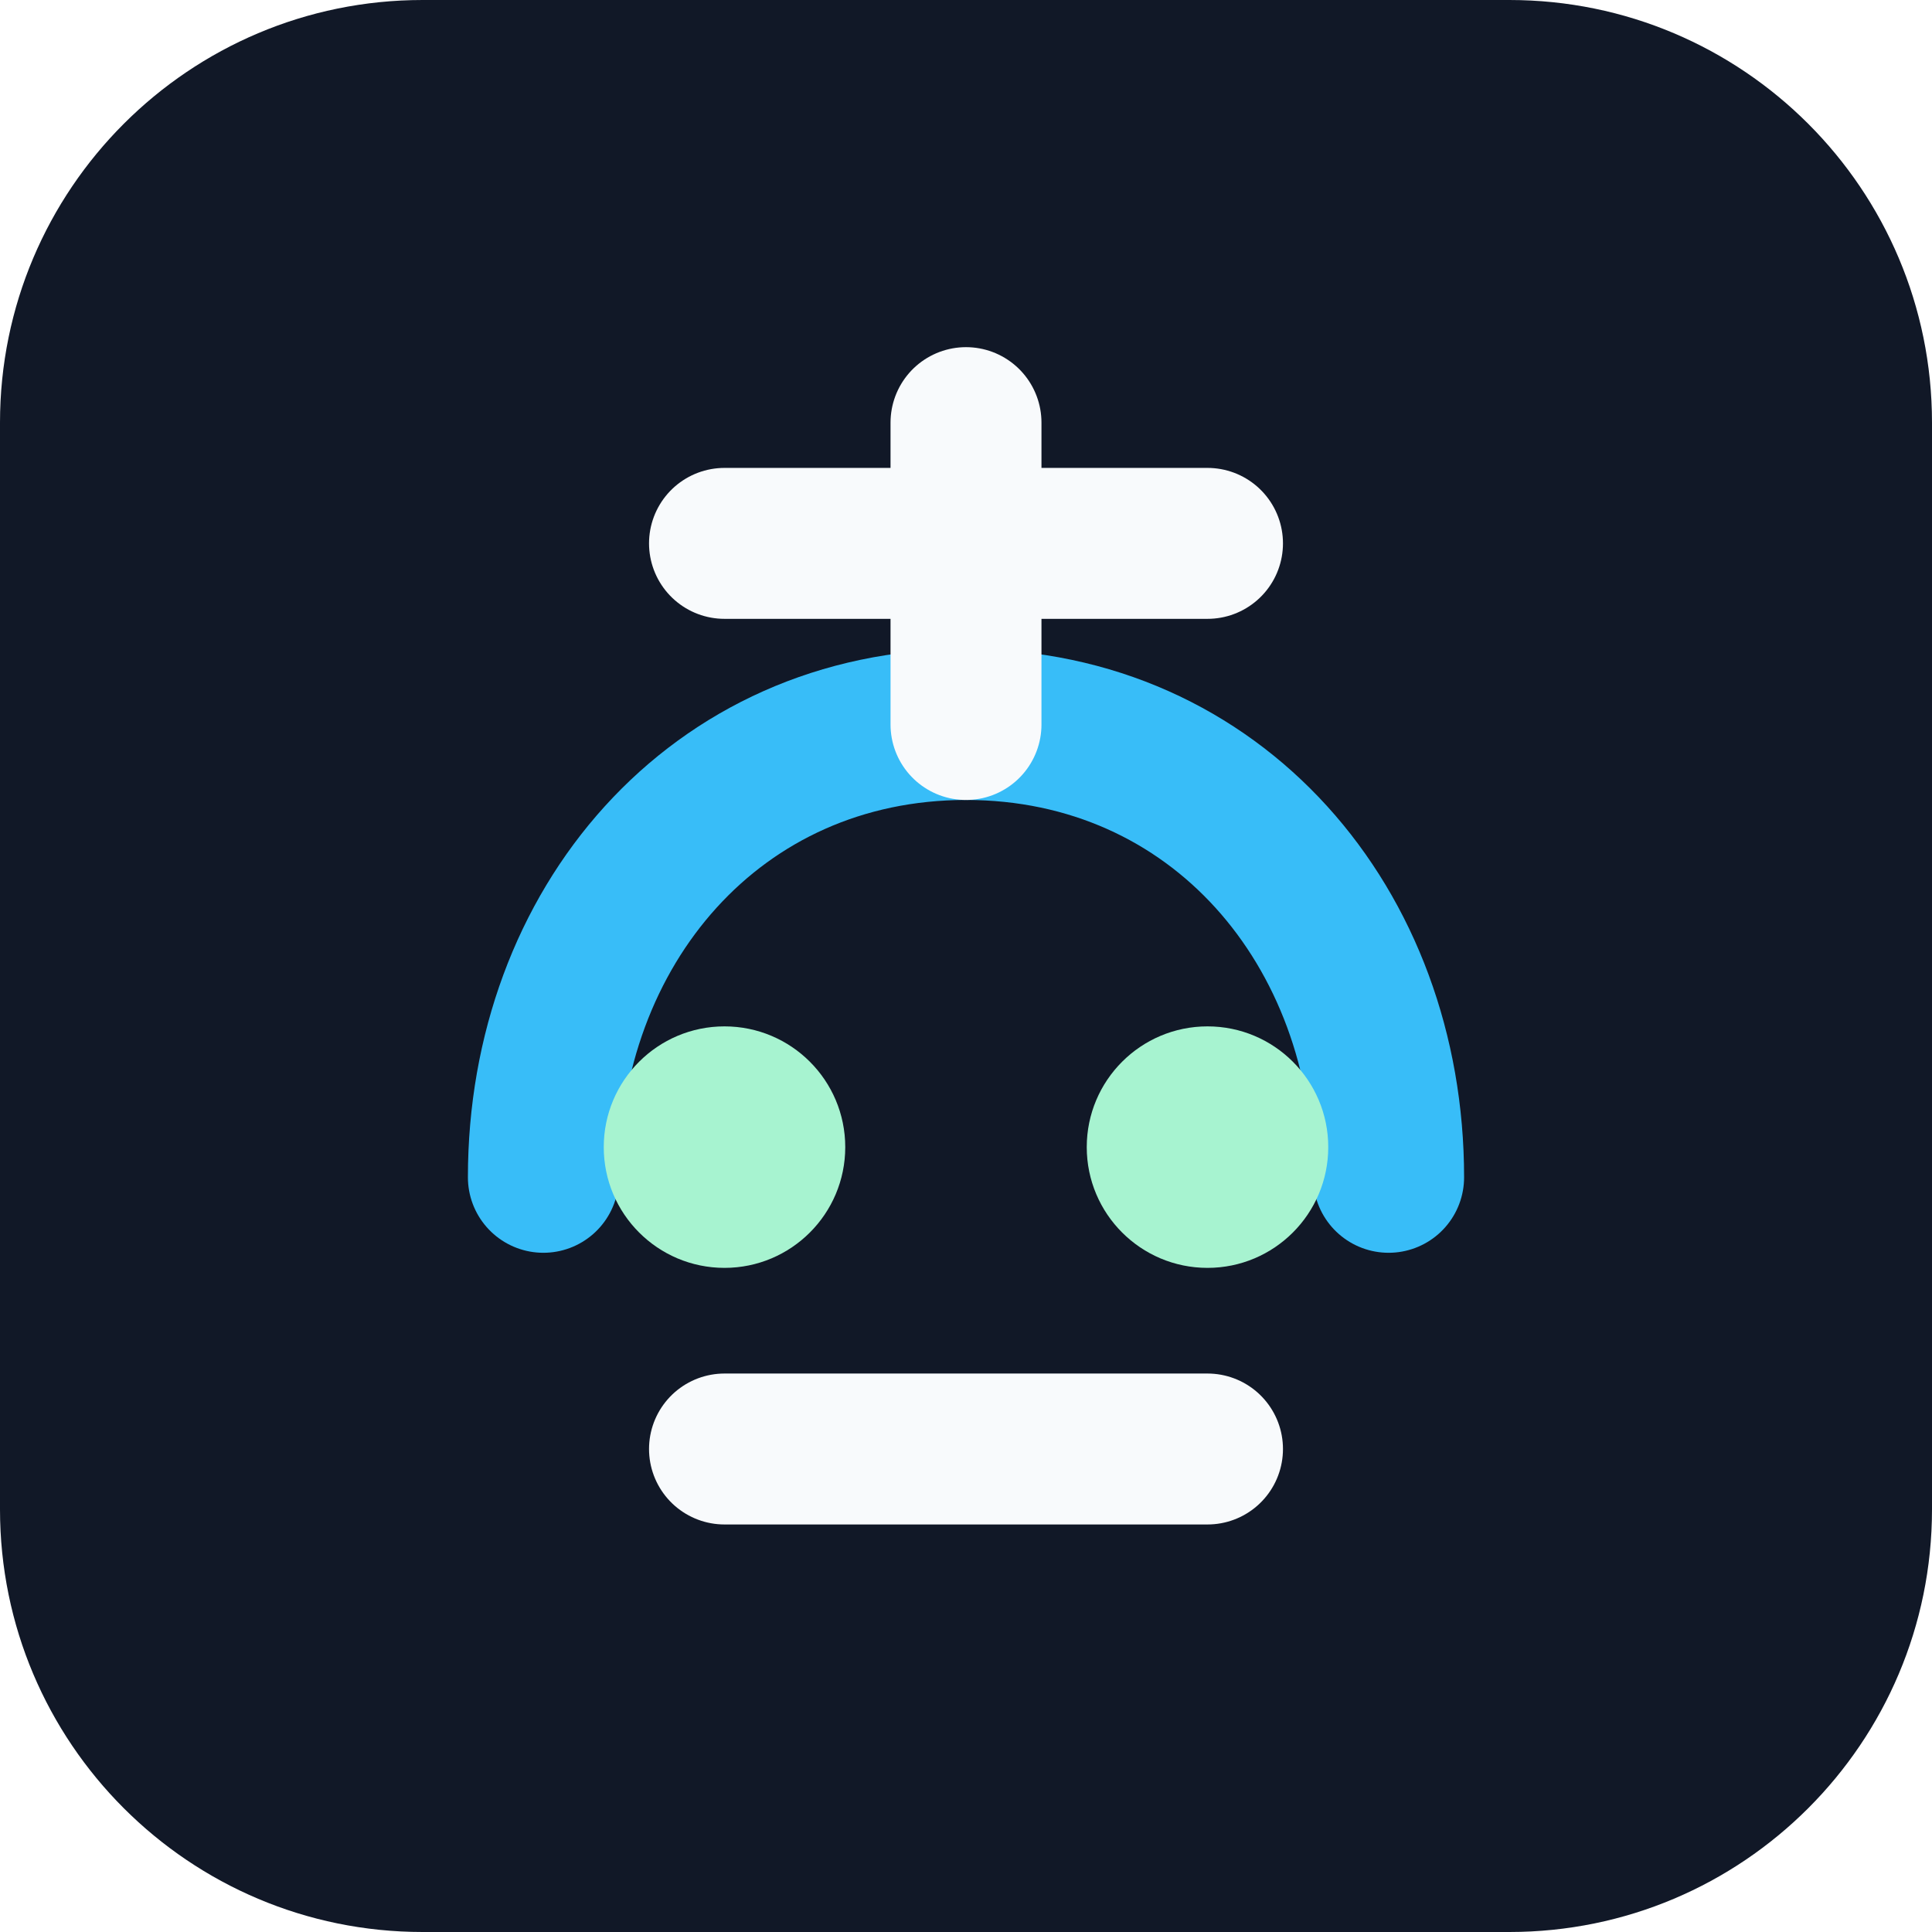
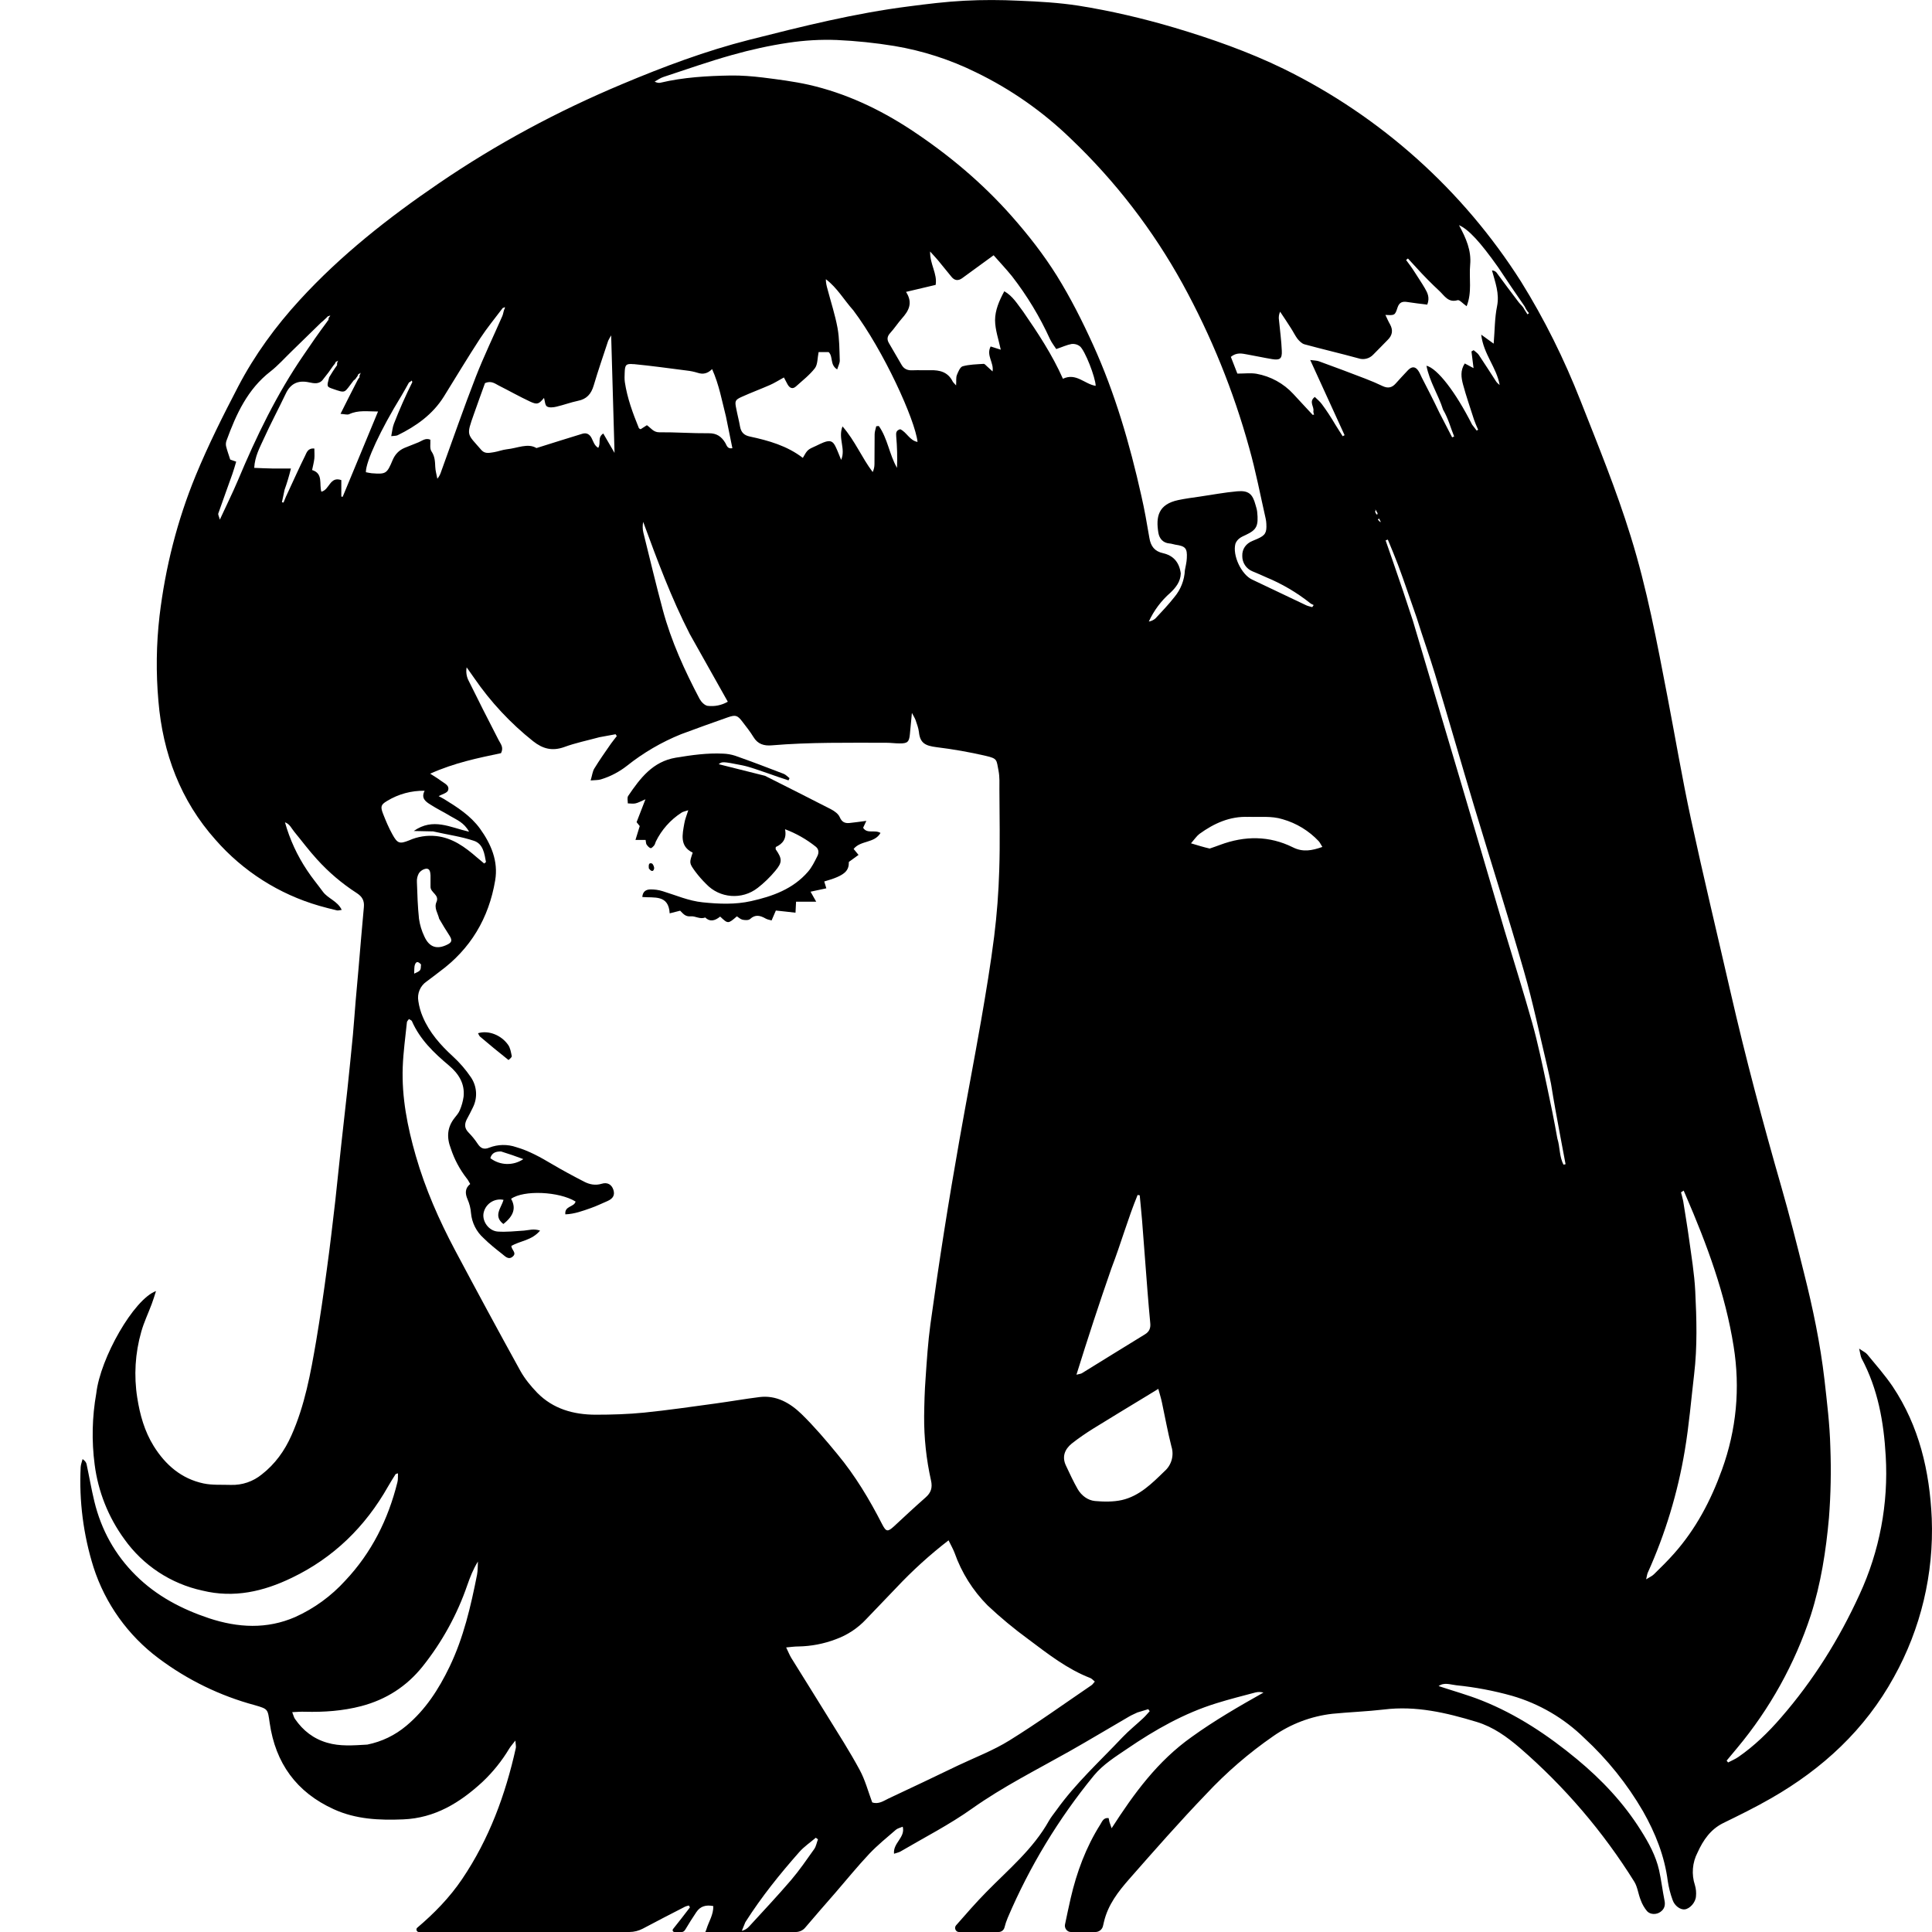
- <svg xmlns="http://www.w3.org/2000/svg" viewBox="0 0 64 64" role="img" aria-label="HermesAgent">
-   <rect width="64" height="64" rx="14" fill="#111827" />
-   <path d="M18 39c0-8.3 5.7-15 14-15s14 6.7 14 15" fill="none" stroke="#38bdf8" stroke-width="5" stroke-linecap="round" />
-   <circle cx="24" cy="38" r="4" fill="#a7f3d0" />
-   <circle cx="40" cy="38" r="4" fill="#a7f3d0" />
-   <path d="M24 48h16M32 14v10M24 18h16" fill="none" stroke="#f8fafc" stroke-width="5" stroke-linecap="round" />
+ <svg xmlns="http://www.w3.org/2000/svg" fill="currentColor" fill-rule="evenodd" height="1em" style="flex:none;line-height:1" viewBox="0 0 24 24" width="1em">
+   <path d="M5.938 12.835c.127-.039.285.02.373.143.028.038.036.092.046.14.003.014-.02.033-.04.05-.124-.098-.24-.194-.354-.291-.011-.01-.016-.027-.025-.042zM8.396 9.412c.195-.032.39-.06.588-.05a.54.54 0 01.148.026c.202.071.402.147.601.224.028.01.05.036.075.055l-.013.027a9.203 9.203 0 01-.26-.089c-.115-.038-.213-.077-.315-.098-.25-.05-.25-.046-.292-.014l.574.144c.275.139.55.276.823.417.042.022.09.057.107.098.026.06.063.076.117.072.066-.006.132-.017.213-.027l-.04.086c.051.08.142.02.216.064-.074.13-.247.09-.334.199l.061.074-.12.087c0 .106-.038.168-.306.243l.026.085-.196.042.07.124h-.25l-.007.137c-.081-.01-.161-.018-.244-.027l-.053.123c-.027-.008-.052-.011-.073-.023-.067-.038-.128-.056-.195.006-.019.017-.063.014-.093.008-.026-.006-.05-.029-.07-.042-.11.095-.11.095-.208.003-.057.046-.12.074-.186.011-.063.027-.123-.02-.178-.014-.07.007-.097-.035-.133-.07l-.13.033c-.013-.236-.194-.19-.34-.203.005-.072.05-.092.095-.094a.474.474 0 01.159.022c.164.05.32.12.496.138.203.021.405.029.601-.015.265-.059.52-.149.707-.365.049-.056.083-.127.117-.195.019-.038.02-.084-.02-.116a1.397 1.397 0 00-.382-.217c.024.12-.031.182-.115.221 0 .014-.004.025 0 .03.08.115.084.16-.007.267a1.39 1.39 0 01-.218.211.477.477 0 01-.641-.05 1.36 1.36 0 01-.133-.152c-.078-.107-.076-.108-.033-.236-.165-.08-.128-.226-.104-.364.008-.05.028-.096.049-.163-.04.014-.067.017-.087.032a.897.897 0 00-.316.357c-.007.016-.01.034-.02.047-.012.015-.034.038-.045.035-.02-.006-.037-.027-.05-.045-.008-.012-.007-.032-.012-.057h-.126l.053-.172a14.82 14.82 0 00-.039-.049l.11-.284c-.06.026-.091.044-.124.051-.03.007-.064 0-.095 0 0-.031-.01-.07.004-.092.149-.22.305-.428.593-.476z" />
+   <path d="M8.06 10.788c-.003-.038-.004-.075.037-.062.016.006.034.048.028.067-.01.04-.038.032-.064-.005z" />
+   <path clip-rule="evenodd" d="M11.981.009c.226-.012.453-.011.679 0 .247.01.495.024.74.062.401.064.798.157 1.19.273.463.138.92.299 1.356.511a7.31 7.31 0 012.948 2.642c.292.469.536.963.739 1.479.219.556.446 1.11.623 1.683.204.654.329 1.326.458 1.997.097.504.182 1.01.29 1.511.156.722.329 1.44.494 2.16.186.812.4 1.615.63 2.415.102.355.193.713.282 1.072.11.436.202.876.254 1.323.031.278.066.557.073.837a7.56 7.56 0 01-.017.88c-.037.413-.1.818-.226 1.212a5.017 5.017 0 01-.915 1.649l-.13.156.018.023c.043-.023.088-.041.127-.068.2-.138.373-.307.531-.49.4-.46.721-.973.975-1.529a3.59 3.59 0 00.325-1.72c-.024-.424-.097-.834-.3-1.213-.013-.027-.015-.06-.03-.121.05.035.082.048.101.072.107.13.22.258.315.398.33.494.46 1.052.486 1.64a3.75 3.75 0 01-.47 1.97c-.36.655-.887 1.14-1.526 1.506-.193.111-.394.21-.595.308-.157.078-.248.211-.318.365a.522.522 0 00-.033.406.359.359 0 01.013.139c-.005.077-.077.155-.14.162-.054.006-.125-.043-.15-.116a1.206 1.206 0 01-.06-.233c-.04-.314-.155-.6-.308-.87a3.906 3.906 0 00-.73-.91 2.129 2.129 0 00-.897-.524 4.093 4.093 0 00-.692-.131c-.075-.008-.15-.04-.22.01.18.06.363.11.538.18.434.173.82.43 1.18.728.308.255.58.543.794.884.098.155.186.315.227.496.027.123.042.25.067.375.013.062-.002.109-.053.144-.047.033-.122.034-.163-.01a.455.455 0 01-.08-.14c-.03-.073-.038-.159-.078-.225a7.314 7.314 0 00-1.423-1.664c-.16-.137-.329-.26-.537-.323-.376-.114-.753-.203-1.15-.154-.213.025-.427.032-.64.053a1.6 1.6 0 00-.736.278 5.14 5.14 0 00-.834.72c-.329.342-.642.699-.955 1.055-.136.155-.264.319-.314.531a5.227 5.227 0 00-.012.051.096.096 0 01-.09.076h-.31c-.046 0-.082-.048-.072-.094.023-.108.045-.216.07-.324.075-.325.19-.635.368-.917.024-.039.04-.088.104-.08l.01.049.027.077c.28-.435.571-.834.996-1.135.283-.204.584-.378.89-.55a.196.196 0 00-.098-.002c-.162.043-.325.084-.485.134-.402.124-.764.33-1.11.566-.147.1-.298.193-.414.333a7.314 7.314 0 00-1.07 1.767.845.845 0 00-.04.12.075.075 0 01-.072.056h-.494c-.04 0-.062-.051-.036-.082.123-.14.246-.282.377-.415.275-.281.58-.532.777-.884.027-.048.063-.09.095-.135.238-.333.54-.607.818-.902.082-.086.175-.16.26-.24.029-.027.053-.057.079-.085l-.018-.025-.135.041c-.034.017-.07.031-.102.05-.248.144-.494.292-.743.433-.408.23-.825.439-1.209.711-.281.2-.591.358-.889.533-.02.012-.044.015-.08.028-.015-.135.143-.201.108-.336-.033.014-.064.02-.085.038-.111.096-.227.19-.328.296-.148.157-.284.325-.425.488-.125.143-.25.286-.373.431A.153.153 0 019.89 24H8.762a.316.316 0 00.016-.042c.028-.09.085-.172.083-.28-.091-.018-.162.001-.212.077a4.45 4.45 0 00-.136.215c-.01.016-.024.03-.042.03h-.093c-.019 0-.029-.022-.017-.037.071-.088.14-.178.209-.268.001-.002-.006-.012-.012-.024-.014.004-.03.006-.045.013-.176.09-.352.181-.527.274a.363.363 0 01-.168.042H5.202c-.026 0-.039-.036-.019-.053.21-.178.402-.374.558-.605.335-.496.538-1.047.667-1.629.004-.02-.003-.043-.006-.091-.037.048-.059.072-.076.1a1.943 1.943 0 01-.334.415c-.28.258-.59.448-.983.464-.297.012-.588 0-.865-.127-.46-.21-.722-.57-.794-1.072-.025-.17-.017-.171-.182-.219A3.513 3.513 0 011.97 20.6a2.286 2.286 0 01-.808-1.13 3.569 3.569 0 01-.16-1.245c.002-.034.016-.067.024-.1.032.023.046.043.05.066.033.153.059.308.096.46.086.355.257.664.516.92.258.256.571.419.91.532.358.118.717.138 1.07-.016a1.89 1.89 0 00.621-.452c.328-.348.533-.76.648-1.223.009-.034.005-.071.007-.11-.015.006-.026.006-.03.011-.031.05-.064.1-.093.152-.284.502-.679.887-1.196 1.135-.351.17-.718.255-1.11.159a1.607 1.607 0 01-.971-.64 2.006 2.006 0 01-.368-.924 2.903 2.903 0 01.02-.886c.05-.439.466-1.17.742-1.271-.02.063-.035.112-.053.16-.043.116-.097.227-.13.345a1.901 1.901 0 00-.05.82c.033.212.09.416.204.6.147.236.346.407.62.465.11.023.225.014.338.018a.576.576 0 00.386-.131c.164-.128.282-.292.366-.481.168-.375.24-.777.309-1.179.05-.296.093-.594.133-.893.039-.281.071-.563.104-.845.026-.232.048-.464.074-.696.024-.228.052-.455.076-.683.024-.227.047-.455.069-.683.013-.14.022-.28.034-.42l.037-.417c.022-.25.041-.5.065-.748.008-.082-.02-.132-.09-.177a2.46 2.46 0 01-.492-.418c-.1-.109-.188-.228-.282-.342-.035-.042-.056-.097-.116-.118a2.084 2.084 0 00.275.597c.06.092.131.176.196.265.063.086.182.115.234.226-.028.003-.046.01-.06.006a4.74 4.74 0 01-.22-.057 2.71 2.71 0 01-1.287-.819c-.435-.487-.656-1.076-.71-1.723a5.206 5.206 0 01.014-1.06c.072-.602.22-1.186.45-1.745.155-.376.338-.741.526-1.102.205-.393.466-.75.765-1.076.512-.559 1.104-1.024 1.726-1.448.717-.49 1.478-.898 2.277-1.233C8.244.828 8.767.632 9.31.494c.655-.166 1.31-.33 1.982-.415.229-.03.458-.058.688-.07zm-1.847 22.82c-.07.06-.147.111-.207.18-.238.27-.464.549-.668.869l-.044.108a.177.177 0 00.093-.057c.174-.19.351-.378.519-.574.104-.122.195-.255.288-.386.024-.034.03-.08.046-.12l-.027-.02zm1.65-3.695a5.51 5.51 0 00-.653.593l-.37.386a.963.963 0 01-.377.25 1.372 1.372 0 01-.467.09c-.044 0-.087.006-.151.012.028.058.043.097.064.131.15.242.301.482.45.724.136.22.276.438.399.666.068.125.105.267.156.404.077.027.14-.018.202-.048.29-.135.579-.274.867-.412.213-.101.437-.186.636-.31.347-.215.68-.455 1.018-.685.015-.01.026-.028.042-.046-.023-.019-.038-.037-.056-.044-.287-.111-.527-.3-.77-.482a5.319 5.319 0 01-.506-.42 1.757 1.757 0 01-.41-.653c-.019-.049-.045-.095-.075-.156zm-5.847.264c-.06.096-.097.194-.132.293a3.38 3.38 0 01-.555 1.01c-.2.25-.455.412-.762.493-.23.06-.464.076-.7.07-.048-.002-.097.002-.158.005.016.04.021.066.035.085.1.145.23.246.4.295.157.046.316.034.498.023.181-.037.343-.115.485-.234.238-.199.402-.454.536-.732.175-.363.264-.751.342-1.144.01-.053.008-.11.011-.164zm14.945-4.586c.008.029.016.057.027.107.024.155.051.31.072.464.03.219.067.437.078.657.017.344.027.689-.014 1.033-.037.315-.063.633-.116.946a6.153 6.153 0 01-.46 1.518c-.008.018-.01.039-.02.082.047-.03.077-.042.098-.064.085-.083.17-.167.248-.255.271-.305.458-.66.596-1.043.18-.498.228-1.011.145-1.531-.103-.65-.33-1.263-.597-1.881a9.055 9.055 0 00-.024-.055l-.033.022zM5.797 8.29a.26.26 0 00.018.153c.124.251.25.501.379.75.025.049.066.09.03.163-.284.06-.578.119-.88.255.059.038.097.06.132.087.042.032.112.058.09.12-.01.033-.075.048-.117.072.017.01.043.021.067.036.166.102.33.207.447.368.138.192.229.404.188.644-.079.469-.306.85-.69 1.132-.054.04-.106.083-.161.122a.243.243 0 00-.103.245.77.77 0 00.055.195c.083.196.22.35.375.492.083.076.159.164.222.257a.37.37 0 01.025.377c-.023.05-.05.099-.076.148-.03.06-.028.111.022.162.041.042.08.089.112.138.038.058.078.079.147.05a.486.486 0 01.333-.006c.16.046.302.126.444.21.13.077.264.149.4.219.067.035.14.05.219.026.071-.022.124.01.145.076.02.064-.003.108-.074.139-.07.03-.137.063-.209.088-.1.035-.201.073-.314.077-.013-.107.11-.088.127-.159-.206-.126-.643-.145-.801-.034.063.112.035.21-.096.313-.13-.1-.025-.202.002-.3a.209.209 0 00-.249.17c-.015.101.067.216.178.224.108.007.218-.005.326-.012.06-.005.12-.027.199 0-.103.123-.248.127-.357.19.002.05.07.086.019.131-.053.048-.095-.001-.132-.03-.08-.063-.16-.126-.231-.197a.474.474 0 01-.157-.311.52.52 0 00-.043-.172c-.032-.074-.032-.137.033-.19-.018-.03-.028-.053-.045-.072a1.222 1.222 0 01-.196-.369c-.053-.137-.046-.264.048-.381.024-.03.05-.06.064-.095a.664.664 0 00.047-.168c.017-.165-.064-.287-.182-.387-.186-.156-.36-.322-.46-.551-.005-.011-.024-.017-.037-.026-.011.017-.024.027-.025.038-.019.185-.045.37-.052.557-.014.377.058.743.162 1.104.118.41.289.798.488 1.173.267.502.537 1.002.812 1.5.055.098.13.189.208.27.198.202.452.272.724.273.202 0 .404-.006.605-.026.295-.03.59-.073.884-.113.183-.025.365-.057.548-.08.21-.026.38.073.522.21.16.156.305.327.447.5.22.265.397.56.554.867.05.098.07.1.147.03.13-.121.26-.242.394-.36.067-.059.088-.12.067-.213a3.535 3.535 0 01-.085-.796c.002-.157.006-.314.018-.471.015-.224.03-.45.06-.672a59.114 59.114 0 01.362-2.298c.087-.493.182-.984.268-1.477.06-.347.118-.694.162-1.043.034-.273.055-.55.063-.825.011-.332.003-.665.002-.998 0-.077.004-.155-.01-.23-.028-.142-.01-.155-.162-.19a5.826 5.826 0 00-.607-.107c-.146-.018-.207-.053-.221-.19-.006-.049-.025-.098-.041-.146-.009-.025-.024-.048-.046-.09l-.025.264c-.009.096-.029.116-.127.115-.055 0-.11-.008-.164-.008-.476 0-.952-.008-1.426.032-.095.008-.173-.015-.226-.103-.04-.066-.088-.126-.134-.186-.063-.084-.086-.093-.182-.06-.195.068-.388.138-.582.21a2.71 2.71 0 00-.675.394.986.986 0 01-.323.168c-.033.01-.07.008-.127.013.02-.066.024-.114.047-.15.064-.105.135-.205.205-.306.023-.033.049-.063.073-.095l-.015-.023-.201.037c-.146.04-.296.07-.437.122-.148.053-.266.023-.386-.072a3.623 3.623 0 01-.733-.786l-.093-.132zm8.592 8.963l-.147.09c-.22.134-.44.266-.659.402-.093.058-.184.12-.27.188-.085.07-.124.161-.072.272.047.1.093.2.147.294.047.08.124.138.213.147.11.01.228.012.336-.012.217-.05.372-.205.528-.357a.291.291 0 00.087-.308c-.046-.18-.079-.365-.118-.547-.011-.052-.027-.103-.045-.169zm-.257-2.409c-.12.291-.205.597-.325.91-.151.433-.294.87-.435 1.323.036-.01.054-.01.067-.018.261-.16.522-.324.785-.484.054-.033.071-.078.065-.138-.012-.13-.024-.262-.034-.393l-.068-.886c-.008-.103-.02-.206-.029-.31-.009 0-.017-.002-.026-.004zm3.081-8.13l.099.285c.08.231.159.463.24.714l.58 1.952c.187.63.372 1.262.558 1.893.114.382.235.762.343 1.146.072.257.126.519.186.799.044.206.087.413.127.64.034.106.023.226.077.325l.025-.006-.068-.362c-.038-.206-.077-.412-.113-.638-.015-.07-.029-.141-.046-.211-.095-.396-.177-.796-.29-1.187-.196-.685-.413-1.364-.618-2.046-.165-.549-.322-1.1-.488-1.648-.069-.227-.15-.45-.226-.695l-.117-.336c-.037-.107-.075-.216-.115-.322-.04-.106-.084-.21-.127-.314a7.558 7.558 0 01-.027.01zM6.225 14.304c-.063-.001-.115.014-.134.083a.35.35 0 00.41.012 4.533 4.533 0 00-.276-.095zM5.23 11.98c-.026-.027-.057-.048-.075.002-.012.032-.007.07-.01.113.082-.037.082-.037.085-.115zm.062-1.189a.135.135 0 00-.088.056.197.197 0 00-.025.11c.005.152.01.306.026.457a.751.751 0 00.066.218c.061.136.157.167.288.101.055-.027.06-.054.025-.11a4.52 4.52 0 01-.129-.211c-.015-.068-.066-.131-.033-.207.04-.09-.076-.116-.074-.19V10.874c-.003-.038-.006-.087-.056-.083zm-.017-.968a.867.867 0 00-.467.127c-.076.045-.084.07-.05.158.034.087.07.173.115.254.064.117.09.125.21.077a.657.657 0 01.336-.053c.202.022.357.136.504.264l.092.077c.007-.006.014-.013.022-.018-.019-.105-.035-.226-.149-.264-.157-.053-.324-.075-.508-.117l-.24-.005c.24-.169.452-.044.687.009-.063-.115-.153-.147-.23-.193-.082-.05-.17-.092-.25-.144-.06-.037-.12-.08-.072-.172zm10.233.325c-.23-.01-.427.08-.608.211-.034.026-.06.065-.105.117.087.026.15.046.232.065.044-.015.088-.03.13-.046.306-.114.61-.115.904.031.126.063.237.04.366-.005-.02-.031-.03-.054-.045-.071a.986.986 0 00-.448-.273c-.14-.044-.284-.024-.426-.03zM7.99 6.483a.308.308 0 00.002.133c.08.321.156.643.242.962.104.387.27.75.456 1.103.02.037.061.08.098.087a.404.404 0 00.253-.051l-.472-.84c-.23-.448-.405-.92-.579-1.394zM10.397.497c-.2-.008-.405.004-.603.034-.236.035-.47.087-.7.152-.287.08-.569.18-.852.273-.04.013-.074.038-.11.058.028.014.05.018.07.014.287-.068.58-.085.873-.09.134-.002.269.009.402.025.19.024.382.048.57.09.456.104.874.3 1.265.556.464.306.888.66 1.257 1.078.205.232.395.475.56.739.17.274.315.561.449.856.273.601.456 1.232.6 1.876.04.173.07.348.1.524.017.104.065.167.17.19.122.028.2.105.22.251-.003.102-.06.174-.129.24a1.065 1.065 0 00-.268.358.164.164 0 00.083-.039c.08-.086.162-.172.235-.265a.56.56 0 00.13-.333c.009-.05.022-.1.024-.15.007-.124-.017-.15-.143-.168-.025-.004-.049-.014-.073-.015-.082-.007-.125-.063-.137-.131-.033-.198-.004-.355.247-.408.086-.018.174-.03.26-.042.158-.023.315-.053.473-.067.14-.012.19.033.226.167.008.029.018.057.021.087.019.179-.008.225-.141.288-.027.013-.055.024-.078.042a.148.148 0 00-.051.067c-.039.144.073.382.206.445l.673.32c.023.011.05.015.075.023l.018-.026c-.015-.008-.032-.013-.044-.024a2.27 2.27 0 00-.544-.32 4.898 4.898 0 00-.173-.075.203.203 0 01-.126-.191c-.003-.085.045-.154.128-.187l.059-.025c.099-.044.118-.076.112-.187a.384.384 0 00-.008-.063c-.067-.294-.123-.59-.205-.88a9.478 9.478 0 00-.826-2.036 7.465 7.465 0 00-1.39-1.805 4.536 4.536 0 00-1.177-.824 3.656 3.656 0 00-1.016-.328 6.155 6.155 0 00-.712-.074zm6.719 5.955c.01.014.018.028.038.034l-.022-.044-.016.01zM4.103 3.917a.062.062 0 01-.03.012.455.455 0 01-.04.039c-.01.01-.02.02-.045.04l-.363.354c-.088.085-.17.178-.266.253-.284.22-.425.53-.544.855a.132.132 0 00-.007.071c.013.055.033.108.052.168l.074.026c-.017.056-.03.105-.047.152-.058.164-.118.327-.175.491-.005.015.008.036.019.077.08-.175.158-.33.225-.489.228-.544.484-1.074.819-1.561.09-.133.182-.266.283-.401.004-.006.007-.013.022-.03.001-.016.003-.032.015-.04l.008-.017zm12.976 2.408a.023.023 0 01.009.019.073.073 0 00-.006.01.188.188 0 00.007.02l.018.022c.002-.007.007-.016.005-.021-.003-.01-.012-.018-.02-.038a1.331 1.331 0 01-.013-.012zM4.199 4.48c-.003.004-.008.008-.027.014-.005.013-.011.025-.031.047a2.085 2.085 0 01-.124.167c-.048.07-.116.055-.181.041-.134-.028-.228.016-.287.143-.089.187-.187.37-.273.56-.049.108-.11.216-.118.36.081.003.154.007.228.008h.228a2.563 2.563 0 01-.079.264c-.01.052-.022.103-.033.155l.02.004c.018-.046.037-.092.067-.153.066-.142.13-.285.2-.426.02-.04.034-.1.116-.092 0 .043.004.084 0 .124-.005.045-.017.09-.028.143.141.043.086.174.115.269.102-.022.104-.195.248-.144v.205l.017.002.439-1.059c-.13 0-.246-.02-.358.033-.024.011-.058-.001-.108-.004.075-.15.139-.278.211-.417a.128.128 0 01.025-.036c0-.015-.001-.03.008-.038l.006-.02c-.005.006-.01.011-.028.017-.004.012-.009.024-.026.045a.085.085 0 01-.032.033c-.123.157-.09.164-.258.106-.079-.027-.078-.028-.047-.144.028-.046.056-.093.098-.15 0-.016-.001-.032.007-.042L4.2 4.48zm2.073-.67c-.003.006-.007.011-.027.016-.094.125-.194.246-.28.377-.155.238-.301.481-.451.723-.14.224-.345.368-.575.481-.017.008-.04.006-.079.011.012-.059.016-.109.033-.153a6.076 6.076 0 01.229-.518l-.007-.02a.138.138 0 01-.035.025c-.028.05-.055.1-.093.164-.26.424-.443.817-.442.95.024.004.048.011.073.013.177.013.188.007.26-.165.03-.07.077-.12.147-.15l.175-.07c.044-.018.085-.057.146-.032.003.05-.01.11.014.145.042.062.044.125.047.193.002.049.017.098.026.147.029-.034.039-.065.05-.097.142-.39.277-.782.428-1.17.1-.256.22-.504.33-.756.013-.03.013-.067.03-.092V3.81zm3.987-.34c0 .045.01.084.021.123.042.16.094.318.124.48.024.133.023.27.028.406 0 .033-.019.067-.032.11-.094-.058-.047-.158-.106-.215h-.125c-.015.072-.01.152-.046.2-.066.085-.155.154-.236.227-.043.038-.078.018-.103-.025l-.046-.087c-.065.035-.117.069-.172.093-.116.051-.235.095-.35.147-.085.038-.09.053-.07.147.014.075.034.148.047.223.013.072.05.109.123.124.233.05.462.115.657.265.058-.102.058-.102.168-.151.03-.014.06-.03.092-.042.08-.03.115-.017.15.06.023.048.041.098.066.158.06-.14-.042-.267.017-.416.157.18.24.39.375.567a.235.235 0 00.022-.098c.002-.124 0-.247.002-.371 0-.034.013-.067.02-.1l.032-.003c.11.155.13.354.226.52a3.036 3.036 0 00-.01-.392c-.004-.045 0-.074.05-.088.08.036.116.14.215.158-.03-.275-.423-1.137-.798-1.635-.114-.127-.2-.28-.34-.386zm-2.667.696c-.019.034-.03.05-.037.067-.061.185-.125.37-.18.556-.031.105-.087.169-.195.19-.09.019-.178.052-.268.073-.038.009-.089.015-.118-.003-.024-.016-.025-.069-.036-.106-.064.076-.082.087-.17.047-.133-.062-.262-.135-.393-.201-.048-.025-.093-.063-.17-.03-.043.12-.091.25-.137.382-.099.28-.087.242.095.453.046.048.102.03.154.023.054-.009.106-.03.16-.036.13-.013.26-.08.367-.015.204-.064.387-.122.571-.178.05-.015.089.005.114.054.022.042.034.093.082.121.038-.056-.013-.128.063-.178l.14.241-.042-1.46zm.278.358c-.096-.01-.107.01-.11.108-.002.038-.003.078.002.115.03.2.099.386.174.57.002.006.012.01.022.015l.078-.05c.052.036.081.088.153.088.205-.002.41.014.616.012.099-.001.158.042.205.12.018.03.024.077.088.066l-.08-.394c-.05-.195-.085-.395-.172-.589-.057.057-.114.068-.18.046a.72.72 0 00-.135-.028c-.22-.028-.44-.059-.66-.08zm10.254-1.727c.089.163.155.316.139.491-.016.168.026.342-.044.516-.047-.033-.088-.082-.112-.075-.117.035-.164-.057-.227-.115a4.772 4.772 0 01-.286-.29l-.104-.113a4.856 4.856 0 01-.023.019c.035.046.07.093.11.156.04.064.084.127.122.193.034.058.065.118.031.205-.082-.01-.164-.019-.246-.032-.06-.01-.101 0-.124.07-.031.098-.037.096-.15.09.02.042.036.08.057.116.041.074.03.138-.03.196-.06.06-.118.122-.178.181a.175.175 0 01-.185.046c-.222-.061-.447-.113-.67-.174-.032-.009-.063-.04-.086-.068-.03-.04-.052-.087-.08-.13-.044-.07-.09-.138-.136-.207a.18.18 0 00-.014.105c.012.127.03.253.035.38.005.1-.024.12-.121.104-.104-.017-.206-.04-.31-.058-.064-.012-.131-.028-.202.03l.081.208c.09 0 .166-.01.237.002a.819.819 0 01.458.251c.078.083.154.168.241.26l.018-.005c-.004-.006-.008-.013-.01-.04.014-.056-.062-.118.018-.178.031.03.064.057.088.09.058.078.111.159.169.257l.089.141.024-.013a2093.819 2093.819 0 01-.427-.934c.055.007.083.007.108.016.193.07.385.142.577.216.074.028.147.06.219.094.062.028.112.018.157-.033.05-.056.102-.112.154-.167.05-.051.095-.046.132.014.016.025.026.053.04.08.071.138.143.277.217.433l.159.308.025-.011c-.044-.106-.07-.218-.138-.334-.057-.182-.168-.346-.206-.545.136.034.362.326.567.732l.057.074.018-.011a1.563 1.563 0 01-.052-.127c-.046-.145-.097-.29-.136-.436-.022-.083-.036-.173.022-.26l.109.058-.026-.207.027-.016c.022.02.05.036.065.06.073.108.143.22.215.33.01.016.029.029.043.043-.036-.217-.2-.38-.229-.626l.155.112c.014-.166.012-.319.042-.465.032-.158-.023-.297-.063-.445.024.004.036.006.055.025.092.124.183.249.277.371.02.027.05.047.069.087l.04.063.019-.015a.293.293 0 01-.053-.082 27.922 27.922 0 01-.332-.49c-.221-.311-.363-.467-.485-.521zm-6.57.327c-.003.161.092.275.069.415l-.368.087c.09.139.032.237-.052.331-.05.057-.092.122-.143.178-.037.04-.046.078-.018.126l.16.275c.029.048.072.066.128.064.076-.003.152 0 .228-.001.116-.003.216.022.275.137.006.014.02.024.044.052.004-.059-.003-.098.01-.13.016-.04.04-.099.072-.108.084-.023.173-.024.26-.03.013-.001.027.018.04.029l.071.065c.019-.11-.082-.198-.024-.31l.126.04c-.026-.123-.07-.245-.071-.366 0-.123.051-.243.115-.36.107.062.16.156.234.253.183.265.36.533.494.834.165-.078.27.068.407.088-.003-.106-.133-.441-.197-.492a.142.142 0 00-.102-.028c-.06.011-.119.039-.191.063-.025-.039-.056-.078-.077-.122a3.936 3.936 0 00-.473-.783c-.076-.094-.16-.182-.228-.26l-.391.285c-.049.035-.094.03-.132-.017l-.169-.207c-.025-.03-.053-.059-.097-.108z" />
</svg>
